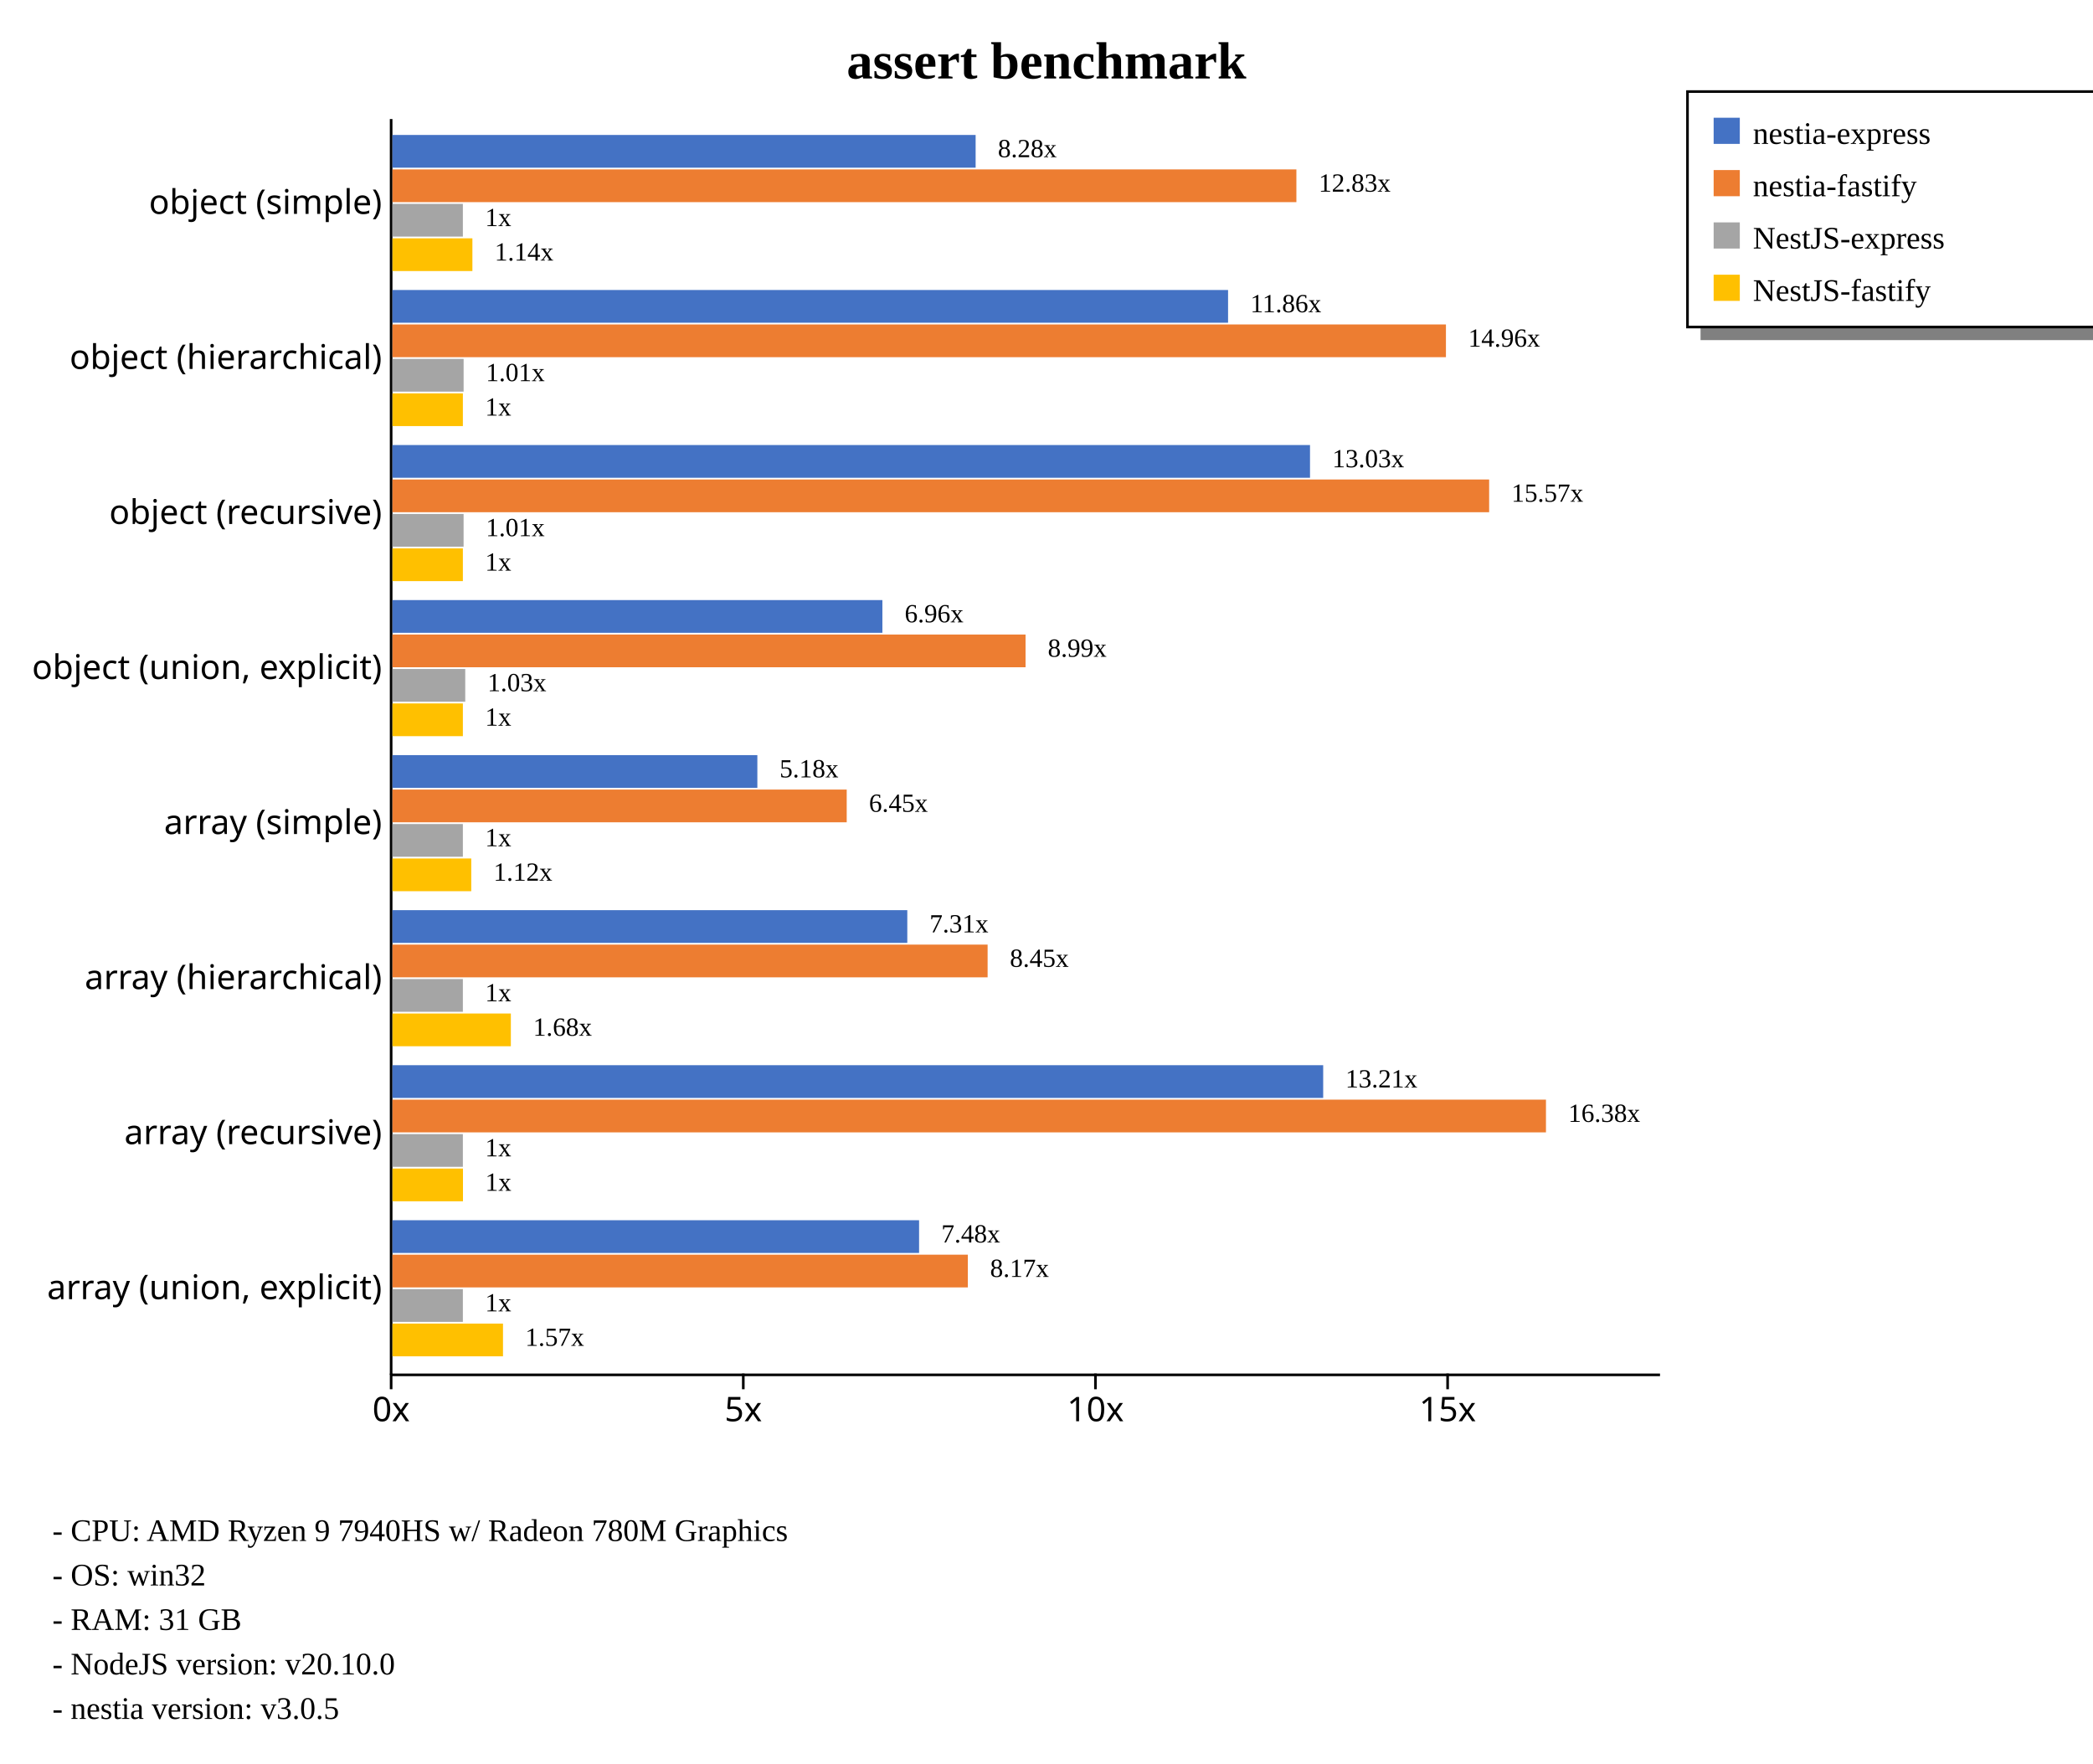
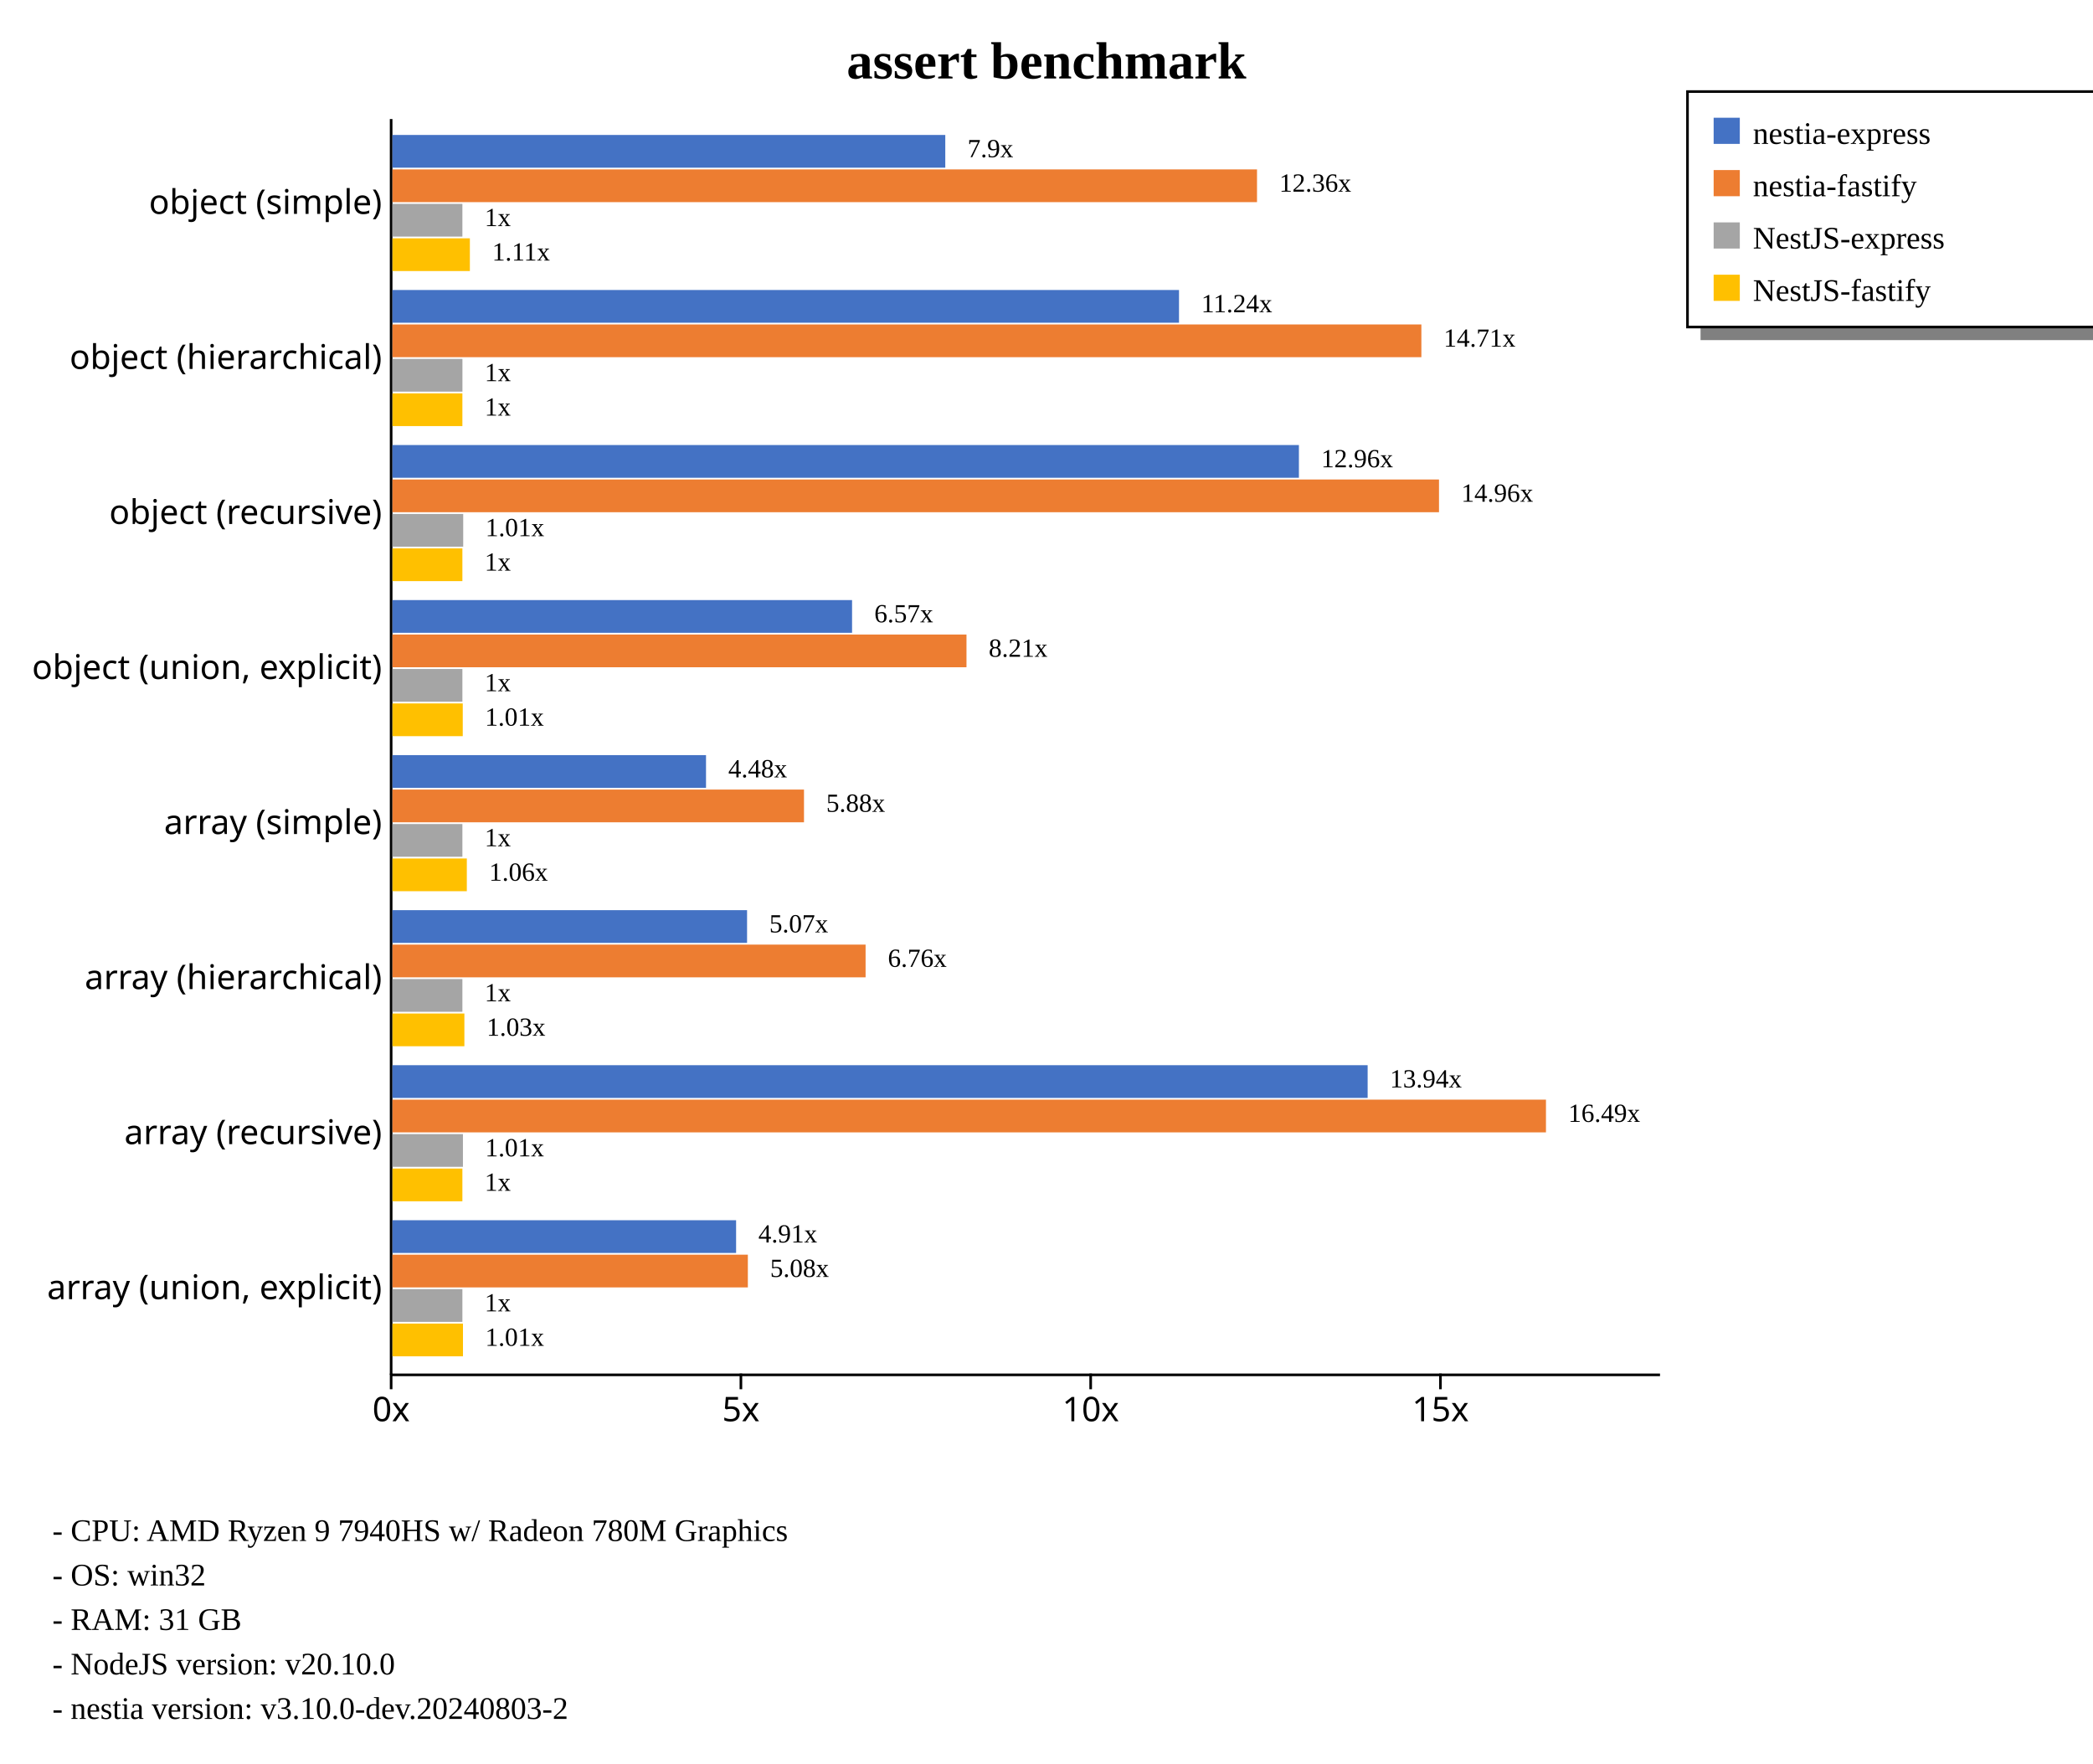
<svg xmlns="http://www.w3.org/2000/svg" width="800" height="674" style="background-color: white;">
  <g class="y axis" transform="translate(149,45)" fill="none" font-size="10" font-family="sans-serif" text-anchor="end" style="font-size: 13px;">
    <path class="domain" stroke="currentColor" d="M0.5,0.5V480.5" />
    <g class="tick" opacity="1" transform="translate(0,32.59259)" style="font-size: 13px;">
      <line stroke="currentColor" x2="0" />
      <text fill="currentColor" x="-3" dy="0.32em">object (simple)    </text>
    </g>
    <g class="tick" opacity="1" transform="translate(0,91.85185)" style="font-size: 13px;">
      <line stroke="currentColor" x2="0" />
      <text fill="currentColor" x="-3" dy="0.32em">object (hierarchical)    </text>
    </g>
    <g class="tick" opacity="1" transform="translate(0,151.1111)" style="font-size: 13px;">
      <line stroke="currentColor" x2="0" />
      <text fill="currentColor" x="-3" dy="0.32em">object (recursive)    </text>
    </g>
    <g class="tick" opacity="1" transform="translate(0,210.3704)" style="font-size: 13px;">
      <line stroke="currentColor" x2="0" />
      <text fill="currentColor" x="-3" dy="0.32em">object (union, explicit)    </text>
    </g>
    <g class="tick" opacity="1" transform="translate(0,269.6296)" style="font-size: 13px;">
      <line stroke="currentColor" x2="0" />
      <text fill="currentColor" x="-3" dy="0.32em">array (simple)    </text>
    </g>
    <g class="tick" opacity="1" transform="translate(0,328.8889)" style="font-size: 13px;">
      <line stroke="currentColor" x2="0" />
      <text fill="currentColor" x="-3" dy="0.32em">array (hierarchical)    </text>
    </g>
    <g class="tick" opacity="1" transform="translate(0,388.1481)" style="font-size: 13px;">
      <line stroke="currentColor" x2="0" />
      <text fill="currentColor" x="-3" dy="0.32em">array (recursive)    </text>
    </g>
    <g class="tick" opacity="1" transform="translate(0,447.4074)" style="font-size: 13px;">
      <line stroke="currentColor" x2="0" />
      <text fill="currentColor" x="-3" dy="0.32em">array (union, explicit)    </text>
    </g>
  </g>
  <g class="x axis" transform="translate(149,525)" fill="none" font-size="10" font-family="sans-serif" text-anchor="middle" style="font-size: 13px;">
    <path class="domain" stroke="currentColor" d="M0.5,0.5H485.5" />
    <g class="tick" opacity="1" transform="translate(0.5,0)" style="font-size: 13px;">
      <line stroke="currentColor" y2="6" />
      <text fill="currentColor" y="9" dy="0.71em">0x</text>
    </g>
-     <g class="tick" opacity="1" transform="translate(135.1052,0)" style="font-size: 13px;">
+     <g class="tick" opacity="1" transform="translate(134.1921,0)" style="font-size: 13px;">
      <line stroke="currentColor" y2="6" />
      <text fill="currentColor" y="9" dy="0.71em">5x</text>
    </g>
-     <g class="tick" opacity="1" transform="translate(269.7105,0)" style="font-size: 13px;">
+     <g class="tick" opacity="1" transform="translate(267.8842,0)" style="font-size: 13px;">
      <line stroke="currentColor" y2="6" />
      <text fill="currentColor" y="9" dy="0.71em">10x</text>
    </g>
-     <g class="tick" opacity="1" transform="translate(404.3157,0)" style="font-size: 13px;">
+     <g class="tick" opacity="1" transform="translate(401.5762,0)" style="font-size: 13px;">
      <line stroke="currentColor" y2="6" />
      <text fill="currentColor" y="9" dy="0.71em">15x</text>
    </g>
  </g>
  <text transform="translate(400, 30)" style="text-anchor: middle; font-size: 20px; font-weight: bold;">assert benchmark</text>
  <rect x="650" y="125" width="230" height="5" fill="gray" />
  <rect x="645" y="35" width="230" height="90" fill="none" stroke="black" />
  <rect x="655" y="45" width="10" height="10" style="fill: #4472c4;" />
  <text x="670" y="55" style="font-size: 12px;">nestia-express</text>
  <rect x="655" y="65" width="10" height="10" style="fill: #ed7d31;" />
  <text x="670" y="75" style="font-size: 12px;">nestia-fastify</text>
  <rect x="655" y="85" width="10" height="10" style="fill: #a5a5a5;" />
  <text x="670" y="95" style="font-size: 12px;">NestJS-express</text>
  <rect x="655" y="105" width="10" height="10" style="fill: #ffc000;" />
  <text x="670" y="115" style="font-size: 12px;">NestJS-fastify</text>
  <text x="20" y="589" style="font-size: 12px;">  - CPU: AMD Ryzen 9 7940HS w/ Radeon 780M Graphics</text>
  <text x="20" y="606" style="font-size: 12px;">  - OS: win32</text>
  <text x="20" y="623" style="font-size: 12px;">  - RAM: 31 GB</text>
  <text x="20" y="640" style="font-size: 12px;">  - NodeJS version: v20.10.0</text>
-   <text x="20" y="657" style="font-size: 12px;">  - nestia version: v3.0.5</text>
+   <text x="20" y="657" style="font-size: 12px;">  - nestia version: v3.10.0-dev.20240803-2</text>
  <g style="font-size: 13px;">
    <g style="font-size: 13px;">
-       <rect x="150" y="51.584" width="222.911" height="12.51" fill="#4472c4" />
-       <rect x="150" y="64.753" width="345.515" height="12.51" fill="#ed7d31" />
-       <rect x="150" y="77.922" width="26.921" height="12.51" fill="#a5a5a5" />
-       <rect x="150" y="91.091" width="30.564" height="12.51" fill="#ffc000" />
-       <text class="label" x="381.411" y="60.084" font-size="10px">8.28x</text>
-       <text class="label" x="504.015" y="73.253" font-size="10px">12.83x</text>
-       <text class="label" x="185.421" y="86.422" font-size="10px">1x</text>
-       <text class="label" x="189.064" y="99.591" font-size="10px">1.14x</text>
-       <text class="label" x="377.911" y="61.584" font-size="8px" />
-       <text class="label" x="500.515" y="74.753" font-size="8px" />
-       <text class="label" x="181.921" y="87.922" font-size="8px" />
-       <text class="label" x="185.564" y="101.091" font-size="8px" />
+       <rect x="150" y="51.584" width="211.311" height="12.51" fill="#4472c4" />
+       <rect x="150" y="64.753" width="330.462" height="12.51" fill="#ed7d31" />
+       <rect x="150" y="77.922" width="26.738" height="12.51" fill="#a5a5a5" />
+       <rect x="150" y="91.091" width="29.598" height="12.51" fill="#ffc000" />
+       <text class="label" x="369.811" y="60.084" font-size="10px">7.9x</text>
+       <text class="label" x="488.962" y="73.253" font-size="10px">12.36x</text>
+       <text class="label" x="185.238" y="86.422" font-size="10px">1x</text>
+       <text class="label" x="188.098" y="99.591" font-size="10px">1.11x</text>
+       <text class="label" x="366.311" y="61.584" font-size="8px" />
+       <text class="label" x="485.462" y="74.753" font-size="8px" />
+       <text class="label" x="181.738" y="87.922" font-size="8px" />
+       <text class="label" x="184.598" y="101.091" font-size="8px" />
    </g>
    <g style="font-size: 13px;">
-       <rect x="150" y="110.844" width="319.4" height="12.51" fill="#4472c4" />
-       <rect x="150" y="124.012" width="402.674" height="12.51" fill="#ed7d31" />
-       <rect x="150" y="137.181" width="27.206" height="12.51" fill="#a5a5a5" />
-       <rect x="150" y="150.35" width="26.921" height="12.51" fill="#ffc000" />
-       <text class="label" x="477.9" y="119.344" font-size="10px">11.86x</text>
-       <text class="label" x="561.174" y="132.512" font-size="10px">14.96x</text>
-       <text class="label" x="185.706" y="145.681" font-size="10px">1.01x</text>
-       <text class="label" x="185.421" y="158.85" font-size="10px">1x</text>
-       <text class="label" x="474.4" y="120.844" font-size="8px" />
-       <text class="label" x="557.674" y="134.012" font-size="8px" />
-       <text class="label" x="182.206" y="147.181" font-size="8px" />
-       <text class="label" x="181.921" y="160.35" font-size="8px" />
+       <rect x="150" y="110.844" width="300.649" height="12.51" fill="#4472c4" />
+       <rect x="150" y="124.012" width="393.287" height="12.51" fill="#ed7d31" />
+       <rect x="150" y="137.181" width="26.755" height="12.51" fill="#a5a5a5" />
+       <rect x="150" y="150.35" width="26.738" height="12.51" fill="#ffc000" />
+       <text class="label" x="459.149" y="119.344" font-size="10px">11.24x</text>
+       <text class="label" x="551.787" y="132.512" font-size="10px">14.71x</text>
+       <text class="label" x="185.255" y="145.681" font-size="10px">1x</text>
+       <text class="label" x="185.238" y="158.85" font-size="10px">1x</text>
+       <text class="label" x="455.649" y="120.844" font-size="8px" />
+       <text class="label" x="548.287" y="134.012" font-size="8px" />
+       <text class="label" x="181.755" y="147.181" font-size="8px" />
+       <text class="label" x="181.738" y="160.35" font-size="8px" />
    </g>
    <g style="font-size: 13px;">
-       <rect x="150" y="170.103" width="350.722" height="12.51" fill="#4472c4" />
-       <rect x="150" y="183.272" width="419.19" height="12.51" fill="#ed7d31" />
-       <rect x="150" y="196.44" width="27.199" height="12.51" fill="#a5a5a5" />
-       <rect x="150" y="209.609" width="26.921" height="12.51" fill="#ffc000" />
-       <text class="label" x="509.222" y="178.603" font-size="10px">13.03x</text>
-       <text class="label" x="577.69" y="191.772" font-size="10px">15.57x</text>
-       <text class="label" x="185.699" y="204.94" font-size="10px">1.01x</text>
-       <text class="label" x="185.421" y="218.109" font-size="10px">1x</text>
-       <text class="label" x="505.722" y="180.103" font-size="8px" />
-       <text class="label" x="574.19" y="193.272" font-size="8px" />
-       <text class="label" x="182.199" y="206.44" font-size="8px" />
-       <text class="label" x="181.921" y="219.609" font-size="8px" />
+       <rect x="150" y="170.103" width="346.478" height="12.51" fill="#4472c4" />
+       <rect x="150" y="183.272" width="400.023" height="12.51" fill="#ed7d31" />
+       <rect x="150" y="196.44" width="27.048" height="12.51" fill="#a5a5a5" />
+       <rect x="150" y="209.609" width="26.738" height="12.51" fill="#ffc000" />
+       <text class="label" x="504.978" y="178.603" font-size="10px">12.96x</text>
+       <text class="label" x="558.523" y="191.772" font-size="10px">14.96x</text>
+       <text class="label" x="185.548" y="204.94" font-size="10px">1.01x</text>
+       <text class="label" x="185.238" y="218.109" font-size="10px">1x</text>
+       <text class="label" x="501.478" y="180.103" font-size="8px" />
+       <text class="label" x="555.023" y="193.272" font-size="8px" />
+       <text class="label" x="182.048" y="206.44" font-size="8px" />
+       <text class="label" x="181.738" y="219.609" font-size="8px" />
    </g>
    <g style="font-size: 13px;">
-       <rect x="150" y="229.362" width="187.273" height="12.51" fill="#4472c4" />
-       <rect x="150" y="242.531" width="241.991" height="12.51" fill="#ed7d31" />
-       <rect x="150" y="255.7" width="27.828" height="12.51" fill="#a5a5a5" />
-       <rect x="150" y="268.868" width="26.921" height="12.51" fill="#ffc000" />
-       <text class="label" x="345.773" y="237.862" font-size="10px">6.96x</text>
-       <text class="label" x="400.491" y="251.031" font-size="10px">8.99x</text>
-       <text class="label" x="186.328" y="264.2" font-size="10px">1.03x</text>
-       <text class="label" x="185.421" y="277.368" font-size="10px">1x</text>
-       <text class="label" x="342.273" y="239.362" font-size="8px" />
-       <text class="label" x="396.991" y="252.531" font-size="8px" />
-       <text class="label" x="182.828" y="265.7" font-size="8px" />
-       <text class="label" x="181.921" y="278.868" font-size="8px" />
+       <rect x="150" y="229.362" width="175.681" height="12.51" fill="#4472c4" />
+       <rect x="150" y="242.531" width="219.416" height="12.51" fill="#ed7d31" />
+       <rect x="150" y="255.7" width="26.738" height="12.51" fill="#a5a5a5" />
+       <rect x="150" y="268.868" width="26.878" height="12.51" fill="#ffc000" />
+       <text class="label" x="334.181" y="237.862" font-size="10px">6.57x</text>
+       <text class="label" x="377.916" y="251.031" font-size="10px">8.21x</text>
+       <text class="label" x="185.238" y="264.2" font-size="10px">1x</text>
+       <text class="label" x="185.378" y="277.368" font-size="10px">1.01x</text>
+       <text class="label" x="330.681" y="239.362" font-size="8px" />
+       <text class="label" x="374.416" y="252.531" font-size="8px" />
+       <text class="label" x="181.738" y="265.7" font-size="8px" />
+       <text class="label" x="181.878" y="278.868" font-size="8px" />
    </g>
    <g style="font-size: 13px;">
-       <rect x="150" y="288.621" width="139.481" height="12.51" fill="#4472c4" />
-       <rect x="150" y="301.79" width="173.636" height="12.51" fill="#ed7d31" />
-       <rect x="150" y="314.959" width="26.921" height="12.51" fill="#a5a5a5" />
-       <rect x="150" y="328.128" width="30.126" height="12.51" fill="#ffc000" />
-       <text class="label" x="297.981" y="297.121" font-size="10px">5.18x</text>
-       <text class="label" x="332.136" y="310.29" font-size="10px">6.45x</text>
-       <text class="label" x="185.421" y="323.459" font-size="10px">1x</text>
-       <text class="label" x="188.626" y="336.628" font-size="10px">1.12x</text>
-       <text class="label" x="294.481" y="298.621" font-size="8px" />
-       <text class="label" x="328.636" y="311.79" font-size="8px" />
-       <text class="label" x="181.921" y="324.959" font-size="8px" />
-       <text class="label" x="185.126" y="338.128" font-size="8px" />
+       <rect x="150" y="288.621" width="119.857" height="12.51" fill="#4472c4" />
+       <rect x="150" y="301.79" width="157.307" height="12.51" fill="#ed7d31" />
+       <rect x="150" y="314.959" width="26.738" height="12.51" fill="#a5a5a5" />
+       <rect x="150" y="328.128" width="28.431" height="12.51" fill="#ffc000" />
+       <text class="label" x="278.357" y="297.121" font-size="10px">4.48x</text>
+       <text class="label" x="315.807" y="310.29" font-size="10px">5.88x</text>
+       <text class="label" x="185.238" y="323.459" font-size="10px">1x</text>
+       <text class="label" x="186.931" y="336.628" font-size="10px">1.06x</text>
+       <text class="label" x="274.857" y="298.621" font-size="8px" />
+       <text class="label" x="312.307" y="311.79" font-size="8px" />
+       <text class="label" x="181.738" y="324.959" font-size="8px" />
+       <text class="label" x="183.431" y="338.128" font-size="8px" />
    </g>
    <g style="font-size: 13px;">
-       <rect x="150" y="347.881" width="196.794" height="12.51" fill="#4472c4" />
-       <rect x="150" y="361.049" width="227.494" height="12.51" fill="#ed7d31" />
-       <rect x="150" y="374.218" width="26.921" height="12.51" fill="#a5a5a5" />
-       <rect x="150" y="387.387" width="45.263" height="12.51" fill="#ffc000" />
-       <text class="label" x="355.294" y="356.381" font-size="10px">7.31x</text>
-       <text class="label" x="385.994" y="369.549" font-size="10px">8.45x</text>
-       <text class="label" x="185.421" y="382.718" font-size="10px">1x</text>
-       <text class="label" x="203.763" y="395.887" font-size="10px">1.68x</text>
-       <text class="label" x="351.794" y="357.881" font-size="8px" />
-       <text class="label" x="382.494" y="371.049" font-size="8px" />
-       <text class="label" x="181.921" y="384.218" font-size="8px" />
-       <text class="label" x="200.263" y="397.387" font-size="8px" />
+       <rect x="150" y="347.881" width="135.546" height="12.51" fill="#4472c4" />
+       <rect x="150" y="361.049" width="180.851" height="12.51" fill="#ed7d31" />
+       <rect x="150" y="374.218" width="26.738" height="12.51" fill="#a5a5a5" />
+       <rect x="150" y="387.387" width="27.497" height="12.51" fill="#ffc000" />
+       <text class="label" x="294.046" y="356.381" font-size="10px">5.07x</text>
+       <text class="label" x="339.351" y="369.549" font-size="10px">6.76x</text>
+       <text class="label" x="185.238" y="382.718" font-size="10px">1x</text>
+       <text class="label" x="185.997" y="395.887" font-size="10px">1.03x</text>
+       <text class="label" x="290.546" y="357.881" font-size="8px" />
+       <text class="label" x="335.851" y="371.049" font-size="8px" />
+       <text class="label" x="181.738" y="384.218" font-size="8px" />
+       <text class="label" x="182.497" y="397.387" font-size="8px" />
    </g>
    <g style="font-size: 13px;">
-       <rect x="150" y="407.14" width="355.757" height="12.51" fill="#4472c4" />
+       <rect x="150" y="407.14" width="372.749" height="12.51" fill="#4472c4" />
      <rect x="150" y="420.309" width="440.909" height="12.51" fill="#ed7d31" />
-       <rect x="150" y="433.477" width="26.921" height="12.51" fill="#a5a5a5" />
-       <rect x="150" y="446.646" width="26.961" height="12.51" fill="#ffc000" />
-       <text class="label" x="514.257" y="415.64" font-size="10px">13.21x</text>
-       <text class="label" x="599.409" y="428.809" font-size="10px">16.38x</text>
-       <text class="label" x="185.421" y="441.977" font-size="10px">1x</text>
-       <text class="label" x="185.461" y="455.146" font-size="10px">1x</text>
-       <text class="label" x="510.757" y="417.14" font-size="8px" />
+       <rect x="150" y="433.477" width="26.944" height="12.51" fill="#a5a5a5" />
+       <rect x="150" y="446.646" width="26.738" height="12.51" fill="#ffc000" />
+       <text class="label" x="531.249" y="415.64" font-size="10px">13.94x</text>
+       <text class="label" x="599.409" y="428.809" font-size="10px">16.49x</text>
+       <text class="label" x="185.444" y="441.977" font-size="10px">1.01x</text>
+       <text class="label" x="185.238" y="455.146" font-size="10px">1x</text>
+       <text class="label" x="527.749" y="417.14" font-size="8px" />
      <text class="label" x="595.909" y="430.309" font-size="8px" />
-       <text class="label" x="181.921" y="443.477" font-size="8px" />
-       <text class="label" x="181.961" y="456.646" font-size="8px" />
+       <text class="label" x="181.944" y="443.477" font-size="8px" />
+       <text class="label" x="181.738" y="456.646" font-size="8px" />
    </g>
    <g style="font-size: 13px;">
-       <rect x="150" y="466.399" width="201.298" height="12.51" fill="#4472c4" />
-       <rect x="150" y="479.568" width="219.938" height="12.51" fill="#ed7d31" />
-       <rect x="150" y="492.737" width="26.921" height="12.51" fill="#a5a5a5" />
-       <rect x="150" y="505.905" width="42.256" height="12.51" fill="#ffc000" />
-       <text class="label" x="359.798" y="474.899" font-size="10px">7.48x</text>
-       <text class="label" x="378.438" y="488.068" font-size="10px">8.17x</text>
-       <text class="label" x="185.421" y="501.237" font-size="10px">1x</text>
-       <text class="label" x="200.756" y="514.405" font-size="10px">1.57x</text>
-       <text class="label" x="356.298" y="476.399" font-size="8px" />
-       <text class="label" x="374.938" y="489.568" font-size="8px" />
-       <text class="label" x="181.921" y="502.737" font-size="8px" />
-       <text class="label" x="197.256" y="515.905" font-size="8px" />
+       <rect x="150" y="466.399" width="131.356" height="12.51" fill="#4472c4" />
+       <rect x="150" y="479.568" width="135.85" height="12.51" fill="#ed7d31" />
+       <rect x="150" y="492.737" width="26.738" height="12.51" fill="#a5a5a5" />
+       <rect x="150" y="505.905" width="26.963" height="12.51" fill="#ffc000" />
+       <text class="label" x="289.856" y="474.899" font-size="10px">4.91x</text>
+       <text class="label" x="294.35" y="488.068" font-size="10px">5.08x</text>
+       <text class="label" x="185.238" y="501.237" font-size="10px">1x</text>
+       <text class="label" x="185.463" y="514.405" font-size="10px">1.01x</text>
+       <text class="label" x="286.356" y="476.399" font-size="8px" />
+       <text class="label" x="290.85" y="489.568" font-size="8px" />
+       <text class="label" x="181.738" y="502.737" font-size="8px" />
+       <text class="label" x="181.963" y="515.905" font-size="8px" />
    </g>
  </g>
</svg>
